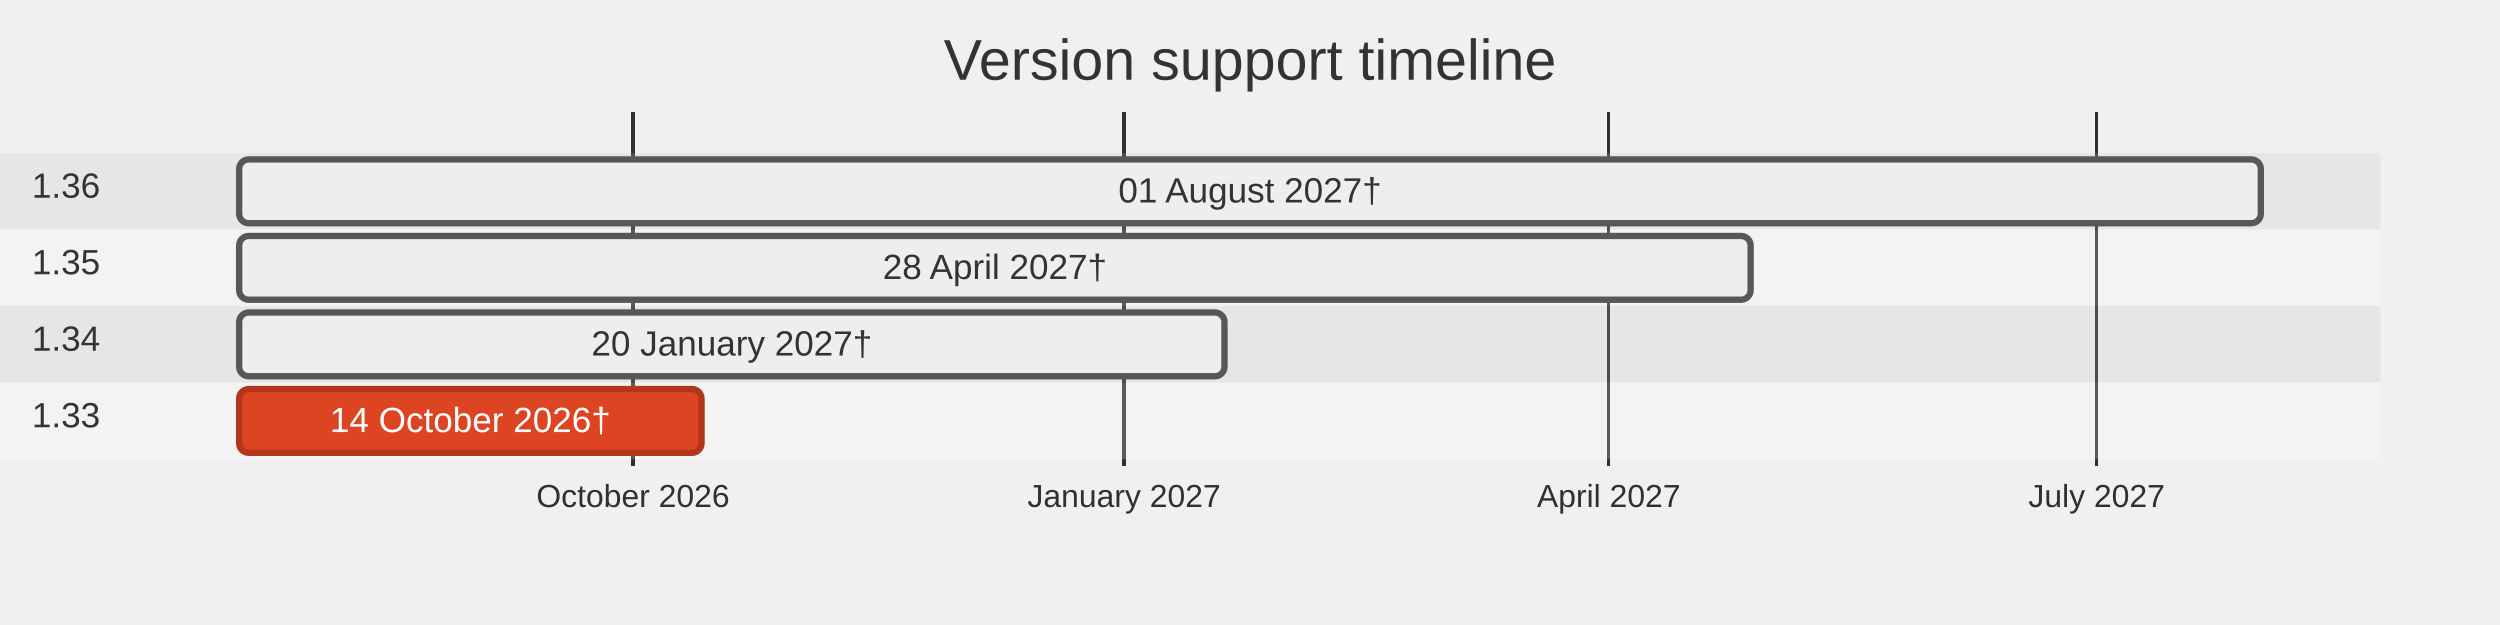
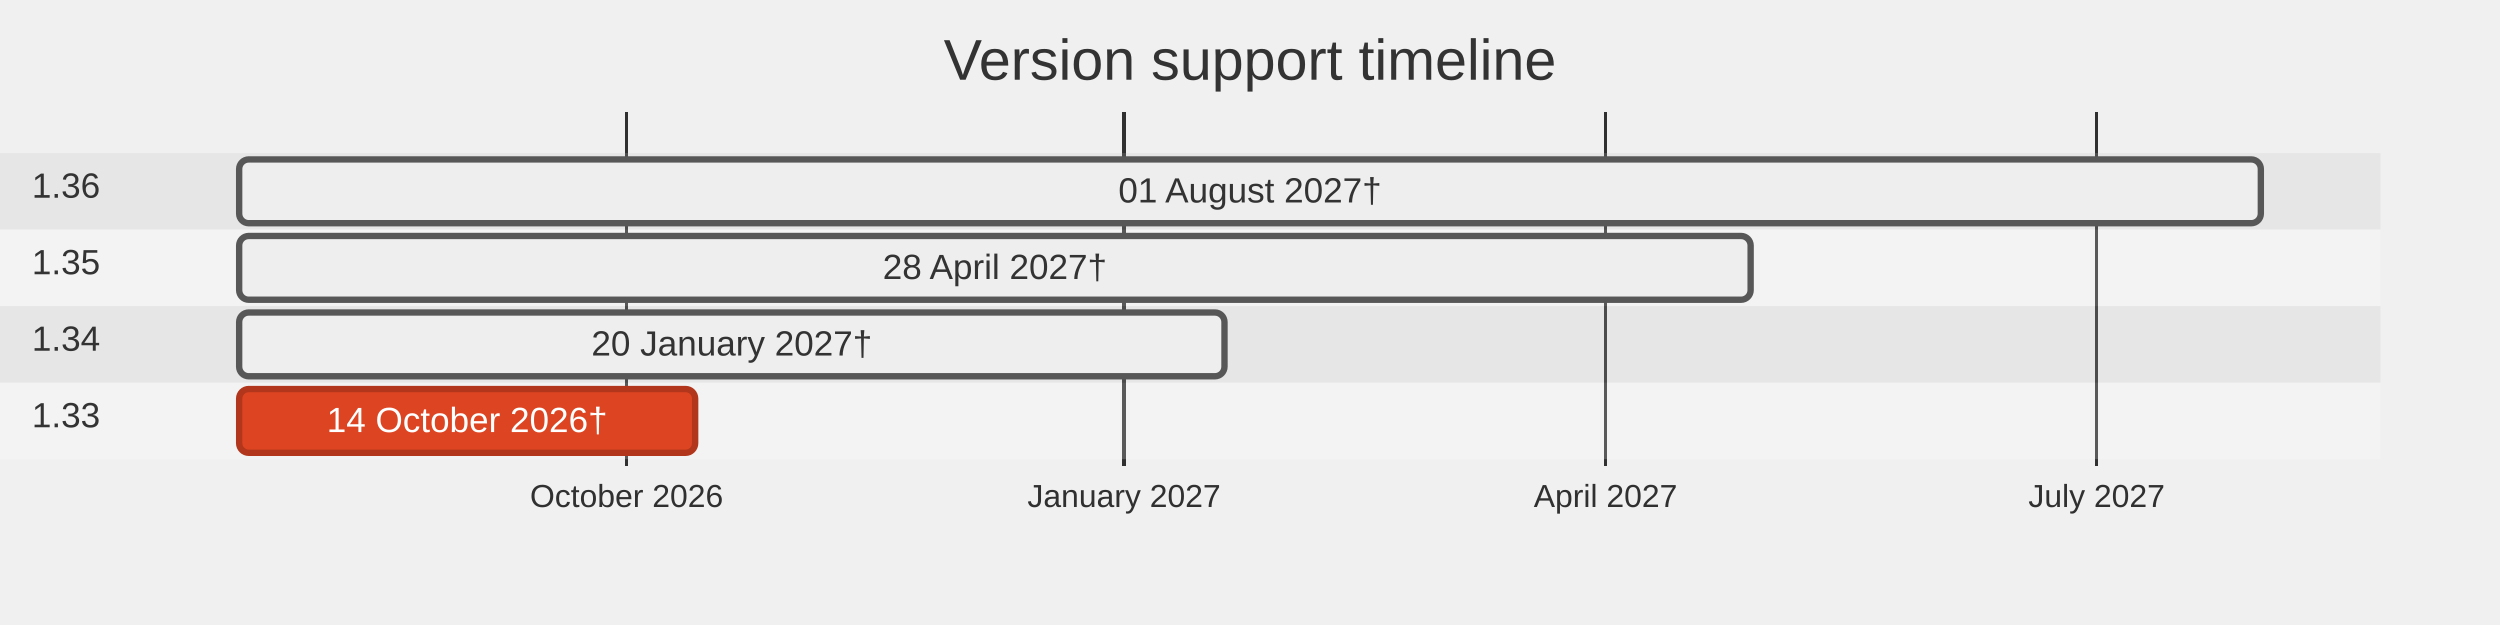
<svg xmlns="http://www.w3.org/2000/svg" id="my-svg" width="100%" viewBox="0 0 784 196" style="max-width: 784px; background-color: white;" role="graphics-document document" aria-roledescription="gantt">
  <style>#my-svg{font-family:"trebuchet ms",verdana,arial,sans-serif;font-size:16px;fill:#000000;}@keyframes edge-animation-frame{from{stroke-dashoffset:0;}}@keyframes dash{to{stroke-dashoffset:0;}}#my-svg .edge-animation-slow{stroke-dasharray:9,5!important;stroke-dashoffset:900;animation:dash 50s linear infinite;stroke-linecap:round;}#my-svg .edge-animation-fast{stroke-dasharray:9,5!important;stroke-dashoffset:900;animation:dash 20s linear infinite;stroke-linecap:round;}#my-svg .error-icon{fill:#552222;}#my-svg .error-text{fill:#552222;stroke:#552222;}#my-svg .edge-thickness-normal{stroke-width:1px;}#my-svg .edge-thickness-thick{stroke-width:3.5px;}#my-svg .edge-pattern-solid{stroke-dasharray:0;}#my-svg .edge-thickness-invisible{stroke-width:0;fill:none;}#my-svg .edge-pattern-dashed{stroke-dasharray:3;}#my-svg .edge-pattern-dotted{stroke-dasharray:2;}#my-svg .marker{fill:#666;stroke:#666;}#my-svg .marker.cross{stroke:#666;}#my-svg svg{font-family:"trebuchet ms",verdana,arial,sans-serif;font-size:16px;}#my-svg p{margin:0;}#my-svg .mermaid-main-font{font-family:"trebuchet ms",verdana,arial,sans-serif;}#my-svg .exclude-range{fill:#eeeeee;}#my-svg .section{stroke:none;opacity:0.2;}#my-svg .section0{fill:hsl(0, 0%, 73.922%);}#my-svg .section2{fill:hsl(0, 0%, 73.922%);}#my-svg .section1,#my-svg .section3{fill:white;opacity:0.2;}#my-svg .sectionTitle0{fill:#333;}#my-svg .sectionTitle1{fill:#333;}#my-svg .sectionTitle2{fill:#333;}#my-svg .sectionTitle3{fill:#333;}#my-svg .sectionTitle{text-anchor:start;font-family:"trebuchet ms",verdana,arial,sans-serif;}#my-svg .grid .tick{stroke:hsl(0, 0%, 90%);opacity:0.8;shape-rendering:crispEdges;}#my-svg .grid .tick text{font-family:"trebuchet ms",verdana,arial,sans-serif;fill:#000000;}#my-svg .grid path{stroke-width:0;}#my-svg .today{fill:none;stroke:#d42;stroke-width:2px;}#my-svg .task{stroke-width:2;}#my-svg .taskText{text-anchor:middle;font-family:"trebuchet ms",verdana,arial,sans-serif;}#my-svg .taskTextOutsideRight{fill:#333;text-anchor:start;font-family:"trebuchet ms",verdana,arial,sans-serif;}#my-svg .taskTextOutsideLeft{fill:#333;text-anchor:end;}#my-svg .task.clickable{cursor:pointer;}#my-svg .taskText.clickable{cursor:pointer;fill:#003163!important;font-weight:bold;}#my-svg .taskTextOutsideLeft.clickable{cursor:pointer;fill:#003163!important;font-weight:bold;}#my-svg .taskTextOutsideRight.clickable{cursor:pointer;fill:#003163!important;font-weight:bold;}#my-svg .taskText0,#my-svg .taskText1,#my-svg .taskText2,#my-svg .taskText3{fill:white;}#my-svg .task0,#my-svg .task1,#my-svg .task2,#my-svg .task3{fill:#707070;stroke:hsl(0, 0%, 33.922%);}#my-svg .taskTextOutside0,#my-svg .taskTextOutside2{fill:#333;}#my-svg .taskTextOutside1,#my-svg .taskTextOutside3{fill:#333;}#my-svg .active0,#my-svg .active1,#my-svg .active2,#my-svg .active3{fill:#eee;stroke:hsl(0, 0%, 33.922%);}#my-svg .activeText0,#my-svg .activeText1,#my-svg .activeText2,#my-svg .activeText3{fill:#333!important;}#my-svg .done0,#my-svg .done1,#my-svg .done2,#my-svg .done3{stroke:#666;fill:#bbb;stroke-width:2;}#my-svg .doneText0,#my-svg .doneText1,#my-svg .doneText2,#my-svg .doneText3{fill:#333!important;}#my-svg .doneText0.taskTextOutsideLeft,#my-svg .doneText0.taskTextOutsideRight,#my-svg .doneText1.taskTextOutsideLeft,#my-svg .doneText1.taskTextOutsideRight,#my-svg .doneText2.taskTextOutsideLeft,#my-svg .doneText2.taskTextOutsideRight,#my-svg .doneText3.taskTextOutsideLeft,#my-svg .doneText3.taskTextOutsideRight{fill:#333!important;}#my-svg .crit0,#my-svg .crit1,#my-svg .crit2,#my-svg .crit3{stroke:hsl(10.909, 73.333%, 40%);fill:#d42;stroke-width:2;}#my-svg .activeCrit0,#my-svg .activeCrit1,#my-svg .activeCrit2,#my-svg .activeCrit3{stroke:hsl(10.909, 73.333%, 40%);fill:#eee;stroke-width:2;}#my-svg .doneCrit0,#my-svg .doneCrit1,#my-svg .doneCrit2,#my-svg .doneCrit3{stroke:hsl(10.909, 73.333%, 40%);fill:#bbb;stroke-width:2;cursor:pointer;shape-rendering:crispEdges;}#my-svg .milestone{transform:rotate(45deg) scale(0.8,0.8);}#my-svg .milestoneText{font-style:italic;}#my-svg .doneCritText0,#my-svg .doneCritText1,#my-svg .doneCritText2,#my-svg .doneCritText3{fill:#333!important;}#my-svg .doneCritText0.taskTextOutsideLeft,#my-svg .doneCritText0.taskTextOutsideRight,#my-svg .doneCritText1.taskTextOutsideLeft,#my-svg .doneCritText1.taskTextOutsideRight,#my-svg .doneCritText2.taskTextOutsideLeft,#my-svg .doneCritText2.taskTextOutsideRight,#my-svg .doneCritText3.taskTextOutsideLeft,#my-svg .doneCritText3.taskTextOutsideRight{fill:#333!important;}#my-svg .vert{stroke:#d42;}#my-svg .vertText{font-size:15px;text-anchor:middle;fill:#d42!important;}#my-svg .activeCritText0,#my-svg .activeCritText1,#my-svg .activeCritText2,#my-svg .activeCritText3{fill:#333!important;}#my-svg .titleText{text-anchor:middle;font-size:18px;fill:#333;font-family:"trebuchet ms",verdana,arial,sans-serif;}#my-svg .node .neo-node{stroke:#999;}#my-svg [data-look="neo"].node rect,#my-svg [data-look="neo"].cluster rect,#my-svg [data-look="neo"].node polygon{stroke:url(#my-svg-gradient);filter:drop-shadow( 1px 2px 2px rgba(185,185,185,1));}#my-svg [data-look="neo"].swimlane.cluster rect{filter:none;}#my-svg [data-look="neo"].node path{stroke:url(#my-svg-gradient);stroke-width:1px;}#my-svg [data-look="neo"].node .outer-path{filter:drop-shadow( 1px 2px 2px rgba(185,185,185,1));}#my-svg [data-look="neo"].node .neo-line path{stroke:#999;filter:none;}#my-svg [data-look="neo"].node circle{stroke:url(#my-svg-gradient);filter:drop-shadow( 1px 2px 2px rgba(185,185,185,1));}#my-svg [data-look="neo"].node circle .state-start{fill:#000000;}#my-svg [data-look="neo"].icon-shape .icon{fill:url(#my-svg-gradient);filter:drop-shadow( 1px 2px 2px rgba(185,185,185,1));}#my-svg [data-look="neo"].icon-shape .icon-neo path{stroke:url(#my-svg-gradient);filter:drop-shadow( 1px 2px 2px rgba(185,185,185,1));}#my-svg :root{--mermaid-font-family:"trebuchet ms",verdana,arial,sans-serif;}</style>
  <g />
  <g class="grid" transform="translate(75, 146)" fill="none" font-size="10" font-family="sans-serif" text-anchor="middle">
    <path class="domain" stroke="currentColor" d="M0.5,-111V0.5H634.5V-111" />
-     <g class="tick" opacity="1" transform="translate(123.5,0)">
+     <g class="tick" opacity="1" transform="translate(121.5,0)">
      <line stroke="currentColor" y2="-111" />
      <text fill="#000" y="3" dy="1em" stroke="none" font-size="10" style="text-anchor: middle;"> October 2026</text>
    </g>
    <g class="tick" opacity="1" transform="translate(277.5,0)">
      <line stroke="currentColor" y2="-111" />
      <text fill="#000" y="3" dy="1em" stroke="none" font-size="10" style="text-anchor: middle;"> January 2027</text>
    </g>
-     <g class="tick" opacity="1" transform="translate(429.5,0)">
+     <g class="tick" opacity="1" transform="translate(428.5,0)">
      <line stroke="currentColor" y2="-111" />
      <text fill="#000" y="3" dy="1em" stroke="none" font-size="10" style="text-anchor: middle;"> April 2027</text>
    </g>
    <g class="tick" opacity="1" transform="translate(582.5,0)">
      <line stroke="currentColor" y2="-111" />
      <text fill="#000" y="3" dy="1em" stroke="none" font-size="10" style="text-anchor: middle;"> July 2027</text>
    </g>
  </g>
  <g>
    <rect x="0" y="48" width="746.5" height="24" class="section section0" />
    <rect x="0" y="72" width="746.5" height="24" class="section section1" />
    <rect x="0" y="96" width="746.5" height="24" class="section section2" />
    <rect x="0" y="120" width="746.5" height="24" class="section section3" />
  </g>
  <g>
    <rect id="my-svg-task1" rx="3" ry="3" x="75" y="50" width="634" height="20" transform-origin="392px 60px" class="task active0" />
    <rect id="my-svg-task2" rx="3" ry="3" x="75" y="74" width="474" height="20" transform-origin="312px 84px" class="task active1" />
    <rect id="my-svg-task3" rx="3" ry="3" x="75" y="98" width="309" height="20" transform-origin="229.5px 108px" class="task active2" />
-     <rect id="my-svg-task4" rx="3" ry="3" x="75" y="122" width="145" height="20" transform-origin="147.5px 132px" class="task crit3" />
+     <rect id="my-svg-task4" rx="3" ry="3" x="75" y="122" width="143" height="20" transform-origin="146.5px 132px" class="task crit3" />
    <text id="my-svg-task1-text" font-size="11" x="392" y="63.5" class="taskText taskText0 activeText0 width-93.47900390625">01 August 2027†     </text>
    <text id="my-svg-task2-text" font-size="11" x="312" y="87.5" class="taskText taskText1 activeText1 width-80.12646484375">28 April 2027†      </text>
    <text id="my-svg-task3-text" font-size="11" x="229.5" y="111.5" class="taskText taskText2 activeText2 width-96.685546875">20 January 2027†    </text>
-     <text id="my-svg-task4-text" font-size="11" x="147.5" y="135.5" class="taskText taskText3  critText3 width-99.005859375">14 October 2026†    </text>
+     <text id="my-svg-task4-text" font-size="11" x="146.5" y="135.5" class="taskText taskText3  critText3 width-99.005859375">14 October 2026†    </text>
  </g>
  <g>
    <text dy="0em" x="10" y="62" font-size="11" class="sectionTitle sectionTitle0">
      <tspan alignment-baseline="central" x="10">1.36</tspan>
    </text>
    <text dy="0em" x="10" y="86" font-size="11" class="sectionTitle sectionTitle1">
      <tspan alignment-baseline="central" x="10">1.35</tspan>
    </text>
    <text dy="0em" x="10" y="110" font-size="11" class="sectionTitle sectionTitle2">
      <tspan alignment-baseline="central" x="10">1.34</tspan>
    </text>
    <text dy="0em" x="10" y="134" font-size="11" class="sectionTitle sectionTitle3">
      <tspan alignment-baseline="central" x="10">1.33</tspan>
    </text>
  </g>
  <text x="392" y="25" class="titleText">Version support timeline</text>
</svg>
